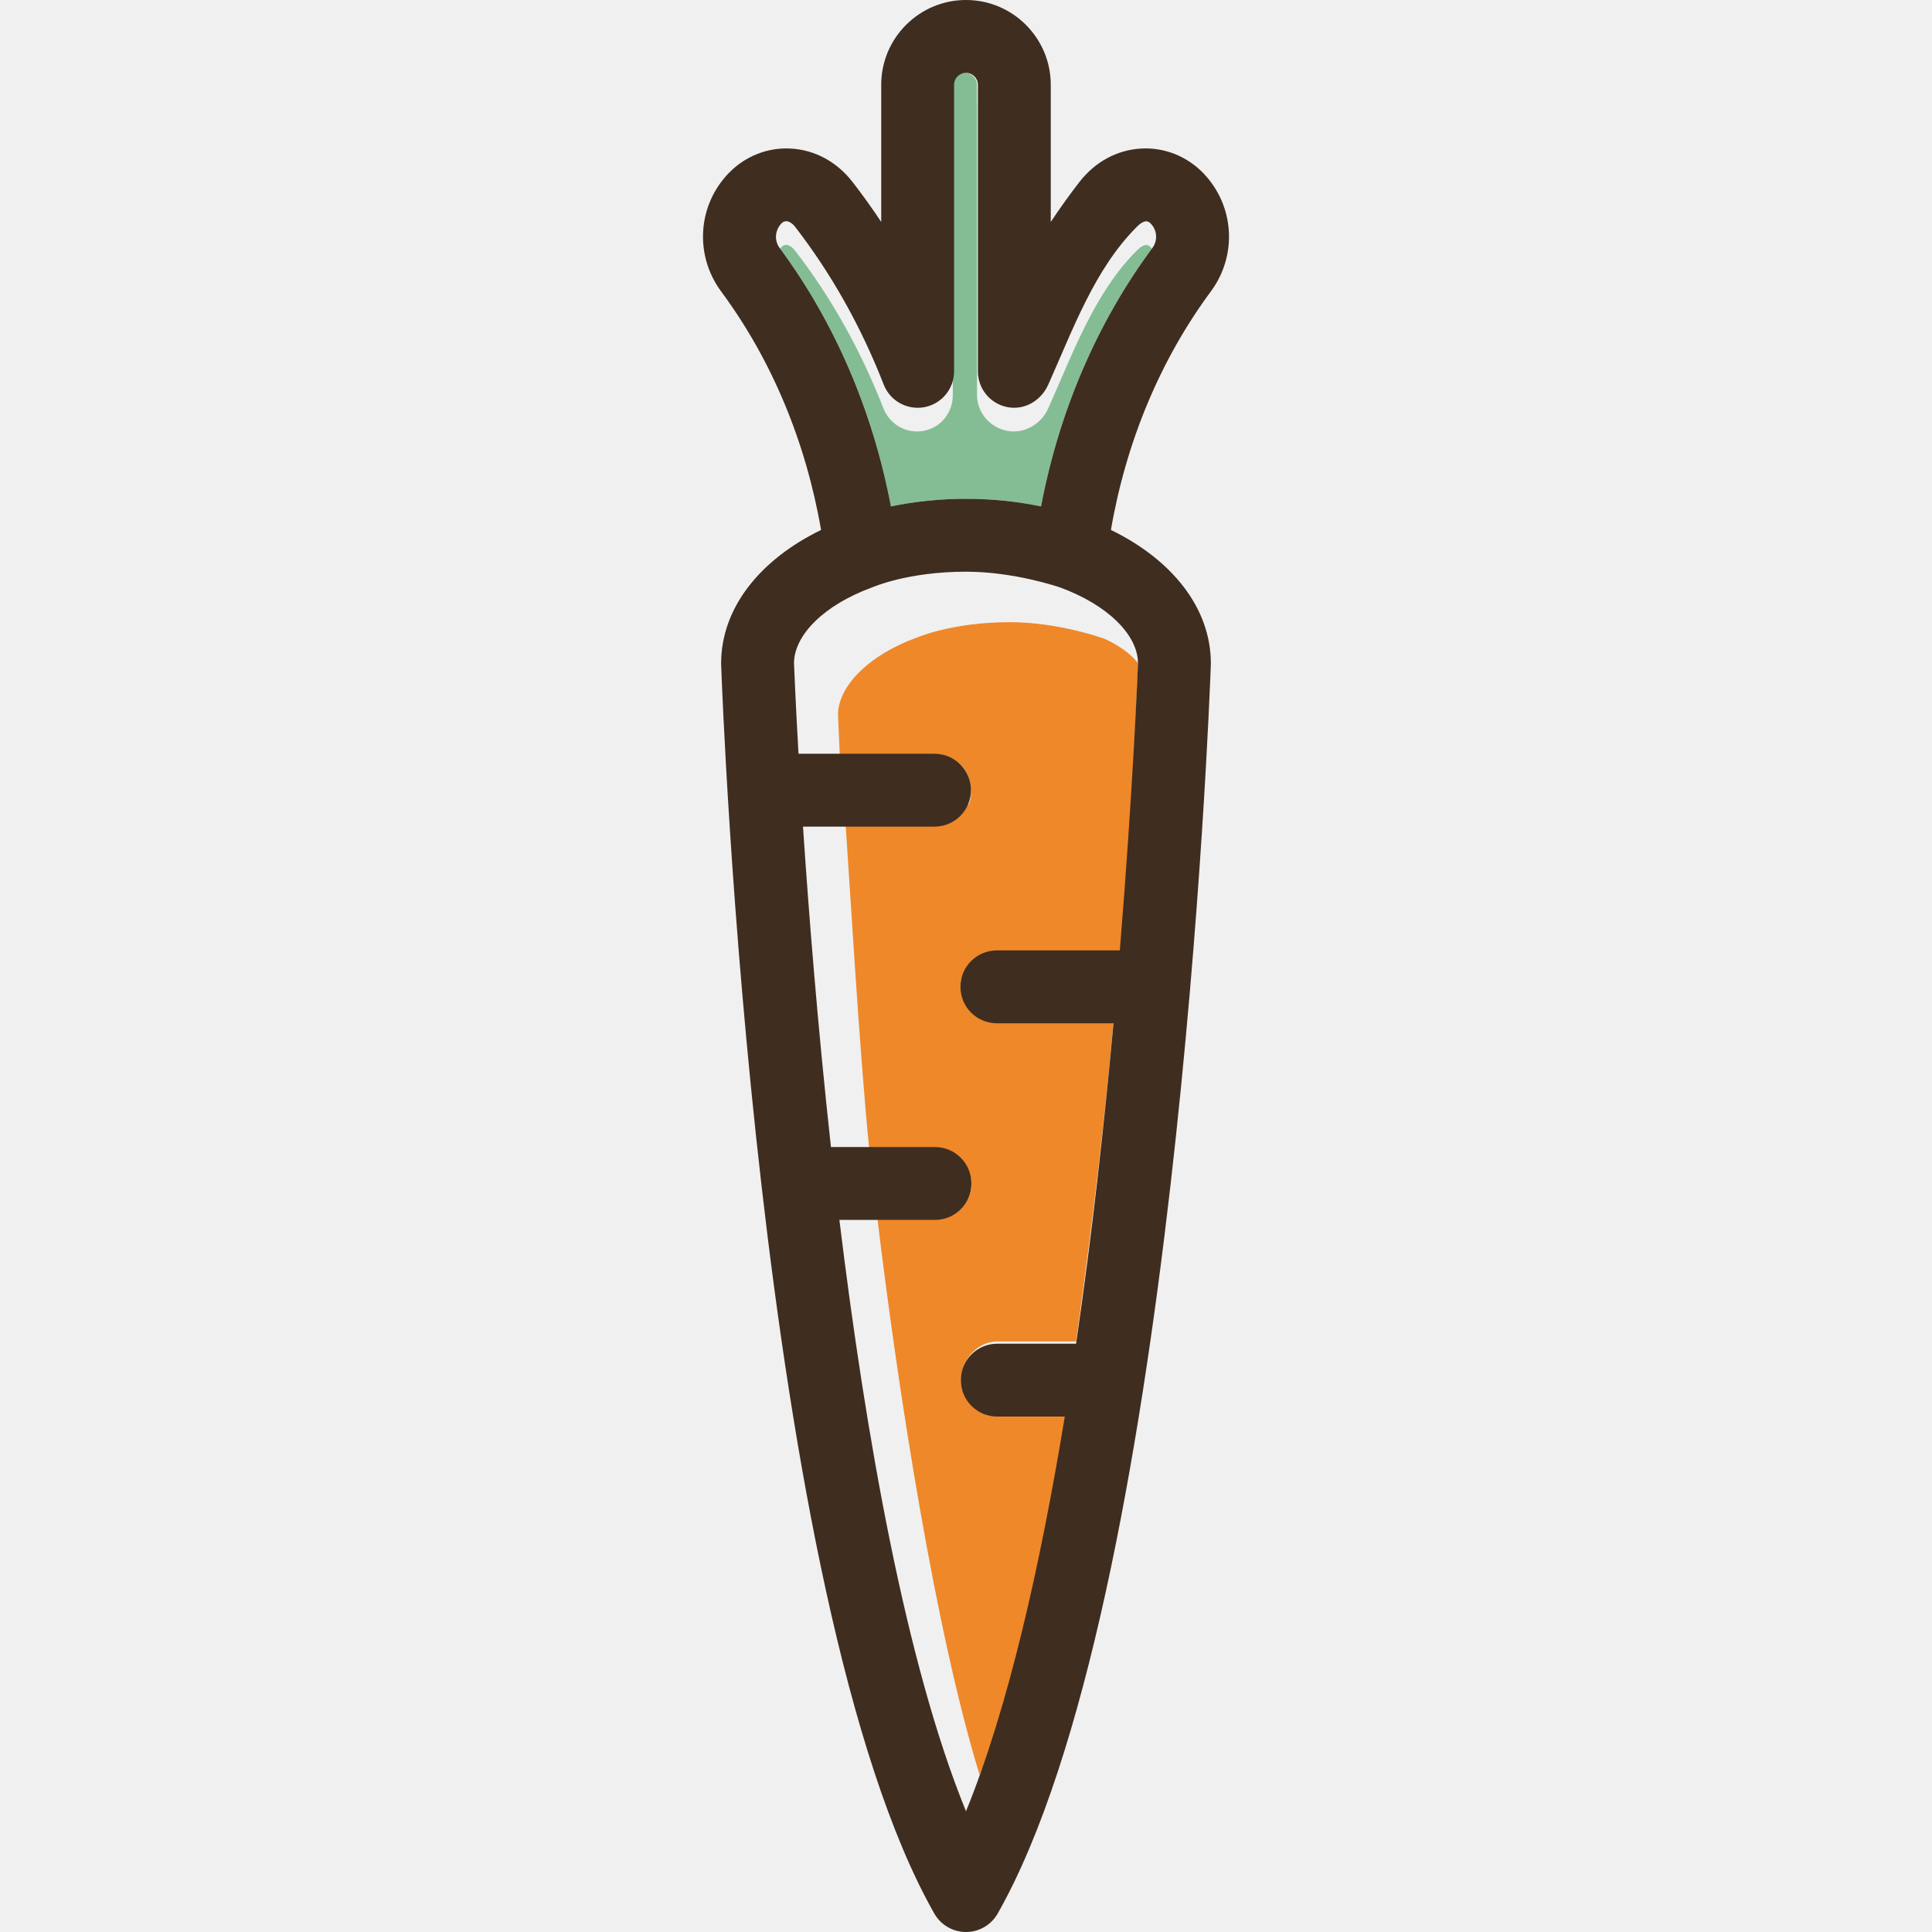
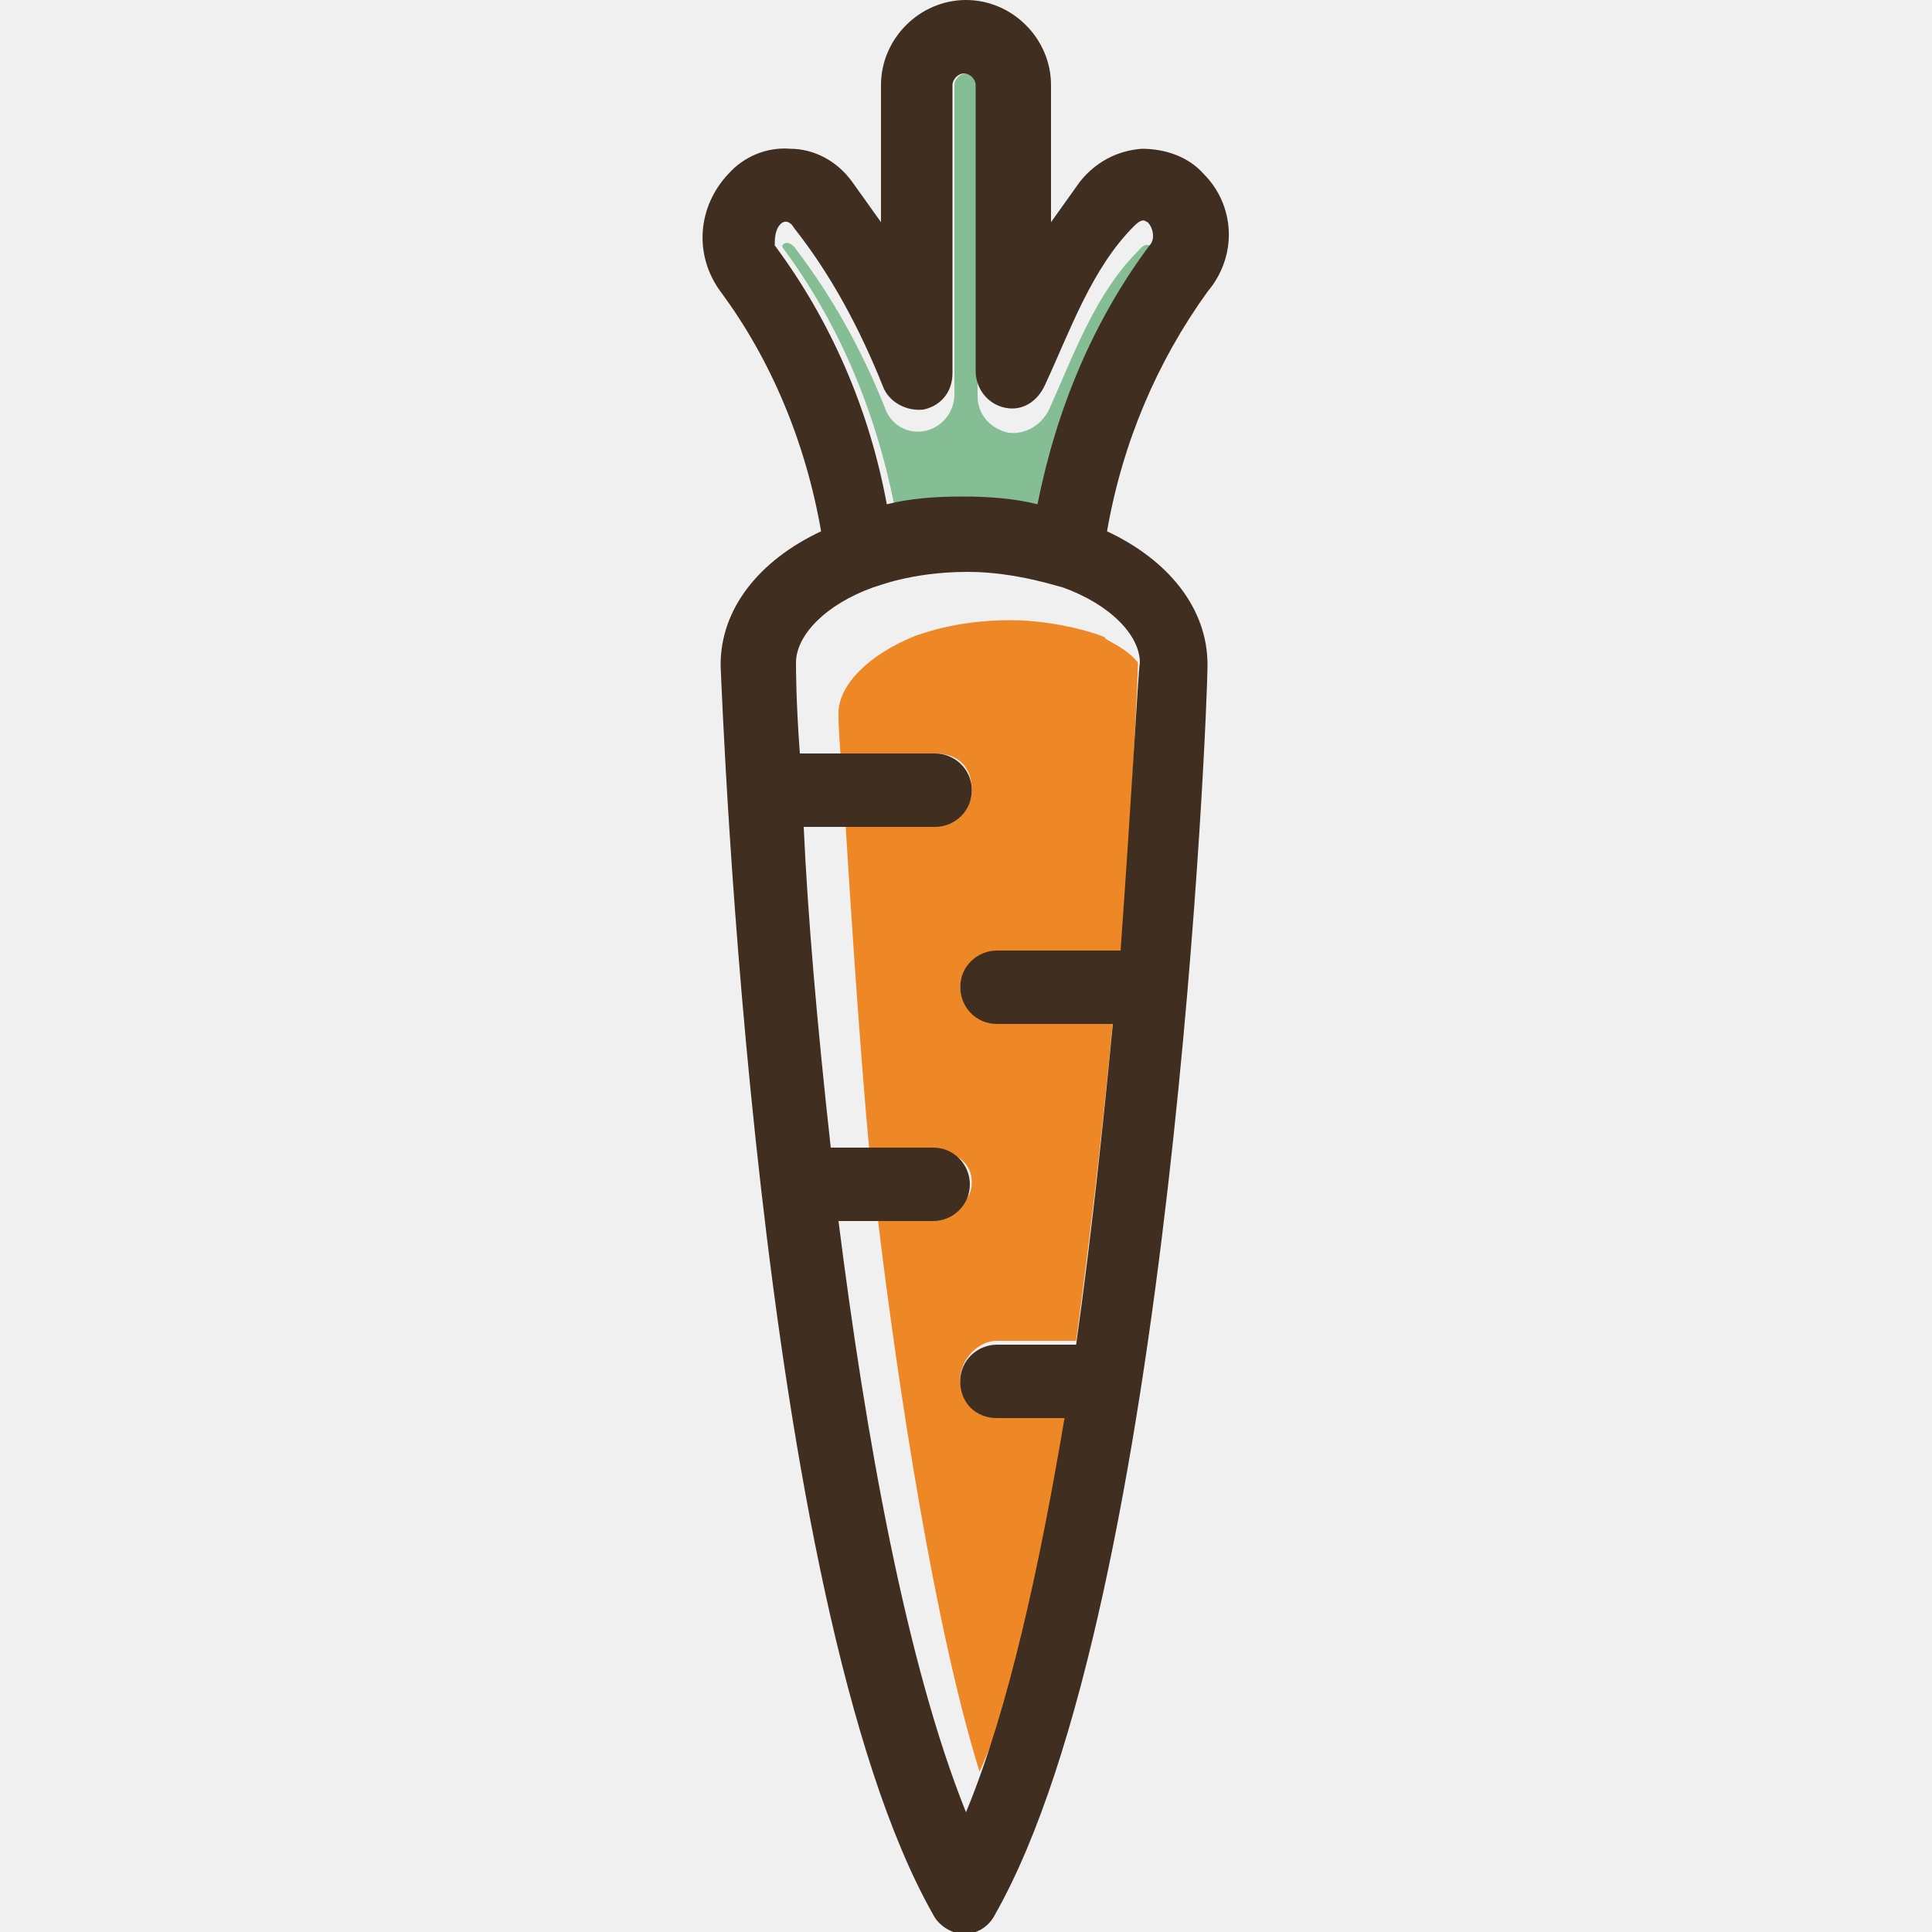
- <svg xmlns="http://www.w3.org/2000/svg" version="1.1" id="Capa_1" x="0px" y="0px" viewBox="0 0 398.857 398.857" style="enable-background:new 0 0 398.857 398.857;" xml:space="preserve">
-   <g>
-     <g>
-       <path style="fill:#EF8829;" d="M234.936,136.89c-0.084,2.213-1.046,29.054-3.753,62.054h-25.389c-4.154,0-7.521,0.529-7.521,4.684    c0,4.154,3.367,7.316,7.521,7.316h24.083c-1.883,21-4.401,42-7.724,66h-16.277c-4.154,0-7.521,3.903-7.521,8.057    c0,4.154,3.367,5.345,7.521,5.345l14.766,0.478c-4.501,26.332-9.765,56.314-18.41,75.579    c-9.043-29.458-16.733-78.459-21.17-115.459h-7.774h19.733c4.154,0,7.52-2.346,7.52-6.5c0-4.154-3.367-6.5-7.52-6.5h-13.497    c-2.143-21-4.228-58-5.245-72h18.652c4.154,0,7.521,2.9,7.521-2.367s-3.367-7.633-7.521-7.633h-19.557    c-0.23-5-0.345-7.764-0.372-8.464c0.082-5.76,6.177-12.141,16.087-15.787c0.26-0.079,7.388-3.246,19.423-3.246    c10.026,0,19.161,3.319,19.429,3.399C227.943,131.847,232.389,133.657,234.936,136.89z" />
-       <path style="fill:#EF8829;" d="M202.202,366.655c-0.441,1.227-0.886,2.437-1.337,3.625    C201.317,369.096,201.761,367.882,202.202,366.655z" />
-     </g>
-     <g>
-       <path style="fill:#FFFFFF;" d="M199.426,19.931c1.356,0,2.46,1.104,2.46,2.46v-4.89c0-1.356-1.104-2.46-2.46-2.46    c-1.355,0-2.458,1.104-2.458,2.46v4.89C196.968,21.034,198.071,19.931,199.426,19.931z" />
-       <path style="fill:#84BD93;" d="M237.596,51.082c-0.34-0.35-1.068-1.19-2.881,0.618c-8.747,8.719-13.228,21.256-18.301,32.587    c-1.479,3.303-4.942,5.321-8.488,4.66c-3.556-0.669-6.222-3.774-6.222-7.392v-4.889V17.501c0-1.356-1.145-2.46-2.501-2.46    c-1.355,0-2.499,1.104-2.499,2.46v59.165v4.889c0,3.618-2.443,6.723-5.999,7.392c-3.553,0.662-7.017-1.289-8.331-4.66    c-4.655-11.942-10.781-22.908-18.271-32.591c-0.533-0.689-1.795-1.804-2.867-0.608c-0.072,0.081-0.121,0.172-0.186,0.256    c-0.038-0.051-0.069-0.103-0.107-0.155c11.38,15.359,19.249,33.669,22.982,53.365c4.868-1.019,10.071-1.572,15.502-1.572    c5.43,0,10.631,0.552,15.497,1.571c3.735-19.697,11.604-38.01,23.002-53.39c-0.043,0.058-0.083,0.117-0.125,0.175    C237.733,51.253,237.673,51.162,237.596,51.082z" />
-     </g>
-     <path style="fill:#3F2D20;" d="M248.413,35.74c-3.373-3.484-8.038-5.341-12.806-5.072c-4.994,0.274-9.534,2.736-12.787,6.935   c-2.055,2.658-4.021,5.4-5.892,8.221V17.501C216.928,7.851,209.077,0,199.426,0c-9.65,0-17.5,7.851-17.5,17.501v28.324   c-1.872-2.822-3.839-5.566-5.896-8.225c-3.249-4.196-7.79-6.658-12.785-6.932c-4.763-0.274-9.433,1.587-12.812,5.079   c-6.411,6.645-7.089,16.883-1.592,24.37c10.441,14.091,17.52,31.034,20.665,49.289c-12.583,6.122-20.631,16.085-20.631,27.551   c0,0.09,0.002,0.179,0.005,0.269c0.281,7.859,7.306,193.223,44.008,257.825c1.337,2.352,3.834,3.806,6.539,3.806   c2.706,0,5.203-1.453,6.54-3.806c36.702-64.602,43.725-249.966,44.006-257.825c0.003-0.089,0.005-0.178,0.005-0.268   c0-11.465-8.05-21.43-20.632-27.553c3.146-18.255,10.227-35.201,20.684-49.313C255.51,52.632,254.833,42.394,248.413,35.74z    M231.184,196.211h-25.389c-4.154,0-7.521,3.367-7.521,7.521c0,4.154,3.367,7.521,7.521,7.521h24.083   c-1.883,20.554-4.401,43.454-7.724,66.151h-16.277c-4.154,0-7.521,3.367-7.521,7.521c0,4.154,3.367,7.521,7.521,7.521h13.946   c-5.062,30.85-11.711,60.228-20.394,81.486c-12.462-30.514-20.738-77.759-26.139-122.083h19.733c4.154,0,7.521-3.367,7.521-7.521   c0-4.154-3.367-7.521-7.521-7.521h-21.474c-2.747-25.031-4.587-48.333-5.771-66.154h27.156c4.154,0,7.521-3.367,7.521-7.521   c0-4.154-3.367-7.521-7.521-7.521h-28.085c-0.614-10.798-0.886-17.643-0.93-18.771c0.082-5.76,6.177-11.918,16.086-15.564   c0.261-0.079,7.389-3.251,19.424-3.251c10.026,0,19.161,3.173,19.429,3.253c9.905,3.647,15.997,9.804,16.08,15.562   C234.852,139.053,233.891,163.197,231.184,196.211z M161.253,46.199c1.071-1.196,2.349-0.081,2.883,0.608   c7.49,9.683,13.649,20.649,18.304,32.591c1.314,3.372,4.844,5.322,8.397,4.66c3.556-0.669,6.131-3.774,6.131-7.391V17.501   c0-1.356,1.103-2.46,2.458-2.46c1.356,0,2.46,1.104,2.46,2.46v59.165c0,3.617,2.575,6.723,6.131,7.391   c3.546,0.661,6.918-1.357,8.397-4.66c5.073-11.331,9.553-23.869,18.3-32.587c1.814-1.808,2.541-0.968,2.881-0.618   c1.31,1.357,1.441,3.459,0.331,4.971c-11.398,15.38-19.267,33.693-23.002,53.39c-4.866-1.019-10.067-1.571-15.497-1.571   c-5.431,0-10.633,0.552-15.501,1.572c-3.733-19.696-11.6-38.006-22.98-53.365C159.817,49.652,159.999,47.597,161.253,46.199z" />
-   </g>
-   <g>
- </g>
-   <g>
- </g>
-   <g>
- </g>
-   <g>
- </g>
-   <g>
- </g>
-   <g>
- </g>
-   <g>
- </g>
-   <g>
- </g>
-   <g>
- </g>
-   <g>
- </g>
-   <g>
- </g>
-   <g>
- </g>
-   <g>
- </g>
-   <g>
- </g>
-   <g>
- </g>
+ <svg xmlns="http://www.w3.org/2000/svg" enable-background="new 0 0 100 100" viewBox="0 0 100 100">
+   <path d="m58.9 34.3c0 .6-.3 7.3-.9 15.6h-6.4c-1 0-1.9.1-1.9 1.2 0 1 .8 1.8 1.9 1.8h6c-.5 5.3-1.1 10.5-1.9 16.5h-4.1c-1 0-1.9 1-1.9 2s.8 1.3 1.9 1.3l3.7.1c-1.1 6.6-2.4 14.1-4.6 18.9-2.3-7.4-4.2-19.7-5.3-28.9h-1.9 4.9c1 0 1.9-.6 1.9-1.6s-.8-1.6-1.9-1.6h-3.4c-.5-5.3-1.1-14.5-1.3-18.1h4.7c1 0 1.9.7 1.9-.6s-.8-1.9-1.9-1.9h-4.9c-.1-1.3-.1-1.9-.1-2.1 0-1.4 1.5-3 4-4 .1 0 1.9-.8 4.9-.8 2.5 0 4.8.8 4.9.9-.1.1 1.1.5 1.7 1.3z" fill="#ee8826" />
+   <path d="m50.7 91.9c-.1.3-.2.6-.3.9.1-.3.2-.6.3-.9z" fill="#ee8826" />
+   <path d="m50 5c.3 0 .6.3.6.6v-1.2c0-.3-.3-.6-.6-.6s-.6.3-.6.6v1.2c0-.3.3-.6.6-.6z" fill="#fff" />
+   <path d="m59.6 12.8c-.1-.1-.3-.3-.7.2-2.2 2.2-3.3 5.3-4.6 8.2-.4.8-1.2 1.3-2.1 1.2-.9-.2-1.6-.9-1.6-1.9v-1.2-14.9c0-.3-.3-.6-.6-.6s-.6.3-.6.6v14.8 1.2c0 .9-.6 1.7-1.5 1.9s-1.8-.3-2.1-1.2c-1.2-3-2.7-5.7-4.6-8.2-.1-.2-.5-.5-.7-.2v.1c2.9 3.9 4.8 8.4 5.8 13.4 1.2-.3 2.5-.4 3.9-.4s2.7.1 3.9.4c.7-4.9 2.7-9.5 5.5-13.4 0 0 0 .1 0 0z" fill="#85bd94" />
+   <path d="m62.3 9c-.8-.9-2-1.3-3.2-1.3-1.3.1-2.4.7-3.2 1.7-.5.7-1 1.4-1.5 2.1v-7.1c0-2.4-2-4.4-4.4-4.4s-4.4 2-4.4 4.4v7.1c-.5-.7-1-1.4-1.5-2.1-.8-1.1-2-1.7-3.2-1.7-1.2-.1-2.4.4-3.2 1.3-1.6 1.7-1.8 4.2-.4 6.1 2.6 3.5 4.4 7.8 5.2 12.4-3.2 1.5-5.2 4-5.2 6.9v.1c.1 2 1.8 48.4 11 64.6.3.6 1 1 1.6 1 .7 0 1.3-.4 1.6-1 9.2-16.2 11-62.7 11-64.6 0 0 0 0 0-.1 0-2.9-2-5.4-5.2-6.9.8-4.6 2.6-8.8 5.2-12.4 1.6-1.9 1.4-4.5-.2-6.1zm-4.3 40.2h-6.4c-1 0-1.9.8-1.9 1.9 0 1 .8 1.9 1.9 1.9h6c-.5 5.2-1.1 10.9-1.9 16.6h-4.1c-1 0-1.9.8-1.9 1.9s.8 1.9 1.9 1.9h3.5c-1.3 7.7-2.9 15.1-5.1 20.4-3.1-7.7-5.2-19.5-6.6-30.6h4.9c1 0 1.9-.8 1.9-1.9 0-1-.8-1.9-1.9-1.9h-5.3c-.7-6.3-1.2-12.1-1.4-16.6h6.8c1 0 1.9-.8 1.9-1.9s-.9-1.9-1.9-1.9h-7c-.2-2.7-.2-4.4-.2-4.7 0-1.4 1.5-3 4-3.9.1 0 1.9-.8 4.9-.8 2.5 0 4.8.8 4.9.8 2.5.9 4 2.5 4 3.9-.1.6-.4 6.6-1 14.9zm-17.6-37.6c.3-.3.6 0 .7.2 1.9 2.4 3.4 5.2 4.6 8.2.3.8 1.2 1.3 2.1 1.2.9-.2 1.5-.9 1.5-1.9v-14.9c0-.3.3-.6.6-.6s.6.3.6.6v14.8c0 .9.6 1.7 1.5 1.9s1.7-.3 2.1-1.2c1.3-2.8 2.4-6 4.6-8.2.5-.5.6-.2.7-.2.3.3.4.9.1 1.2-2.9 3.9-4.8 8.4-5.8 13.4-1.2-.3-2.5-.4-3.9-.4s-2.7.1-3.9.4c-.9-4.9-2.9-9.5-5.8-13.4 0-.3 0-.8.3-1.1z" fill="#402e21" />
</svg>
